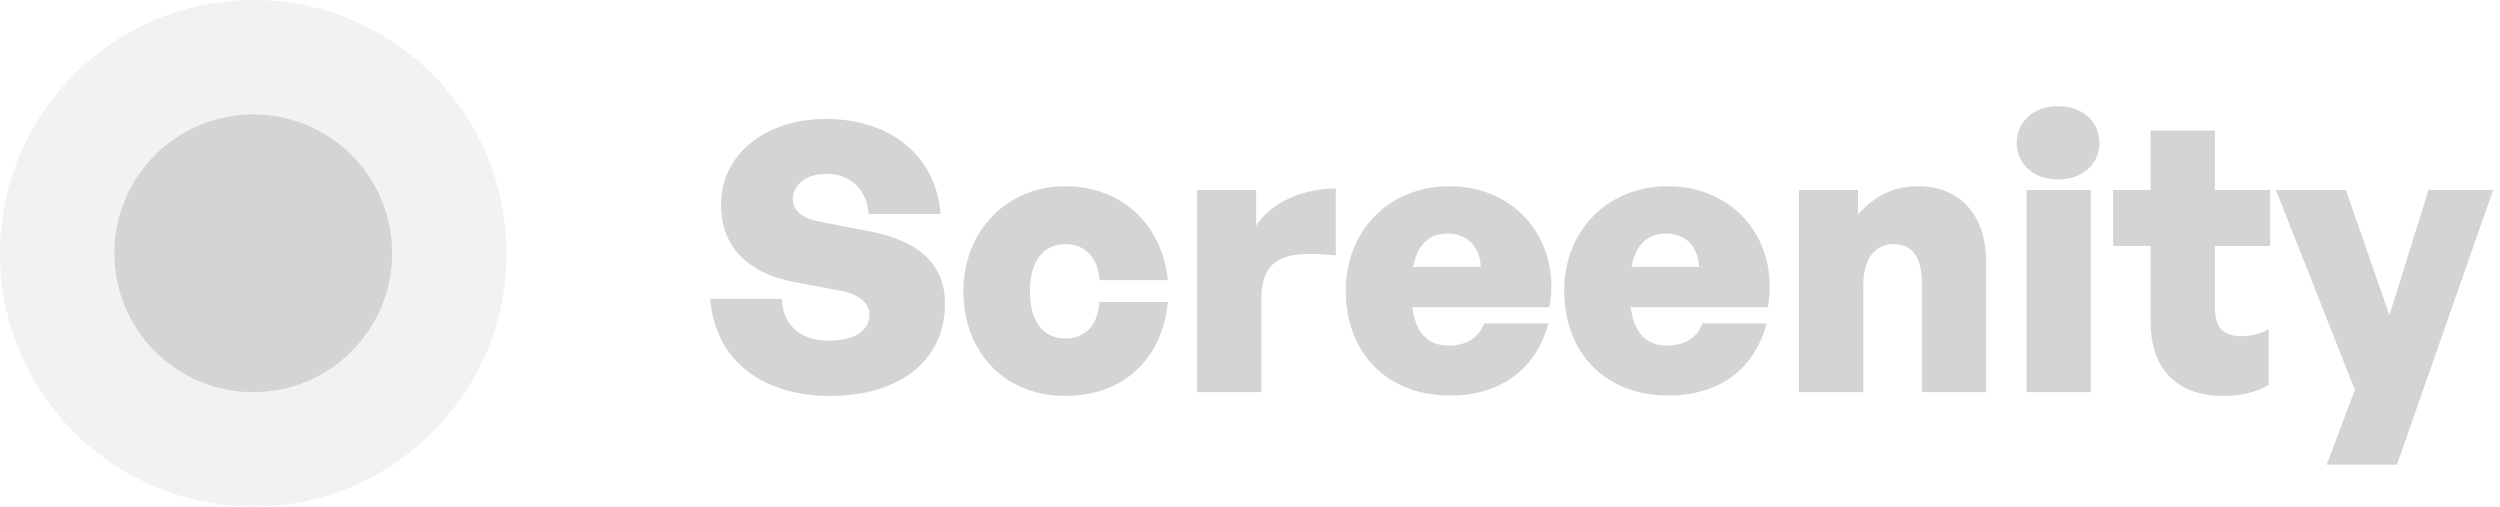
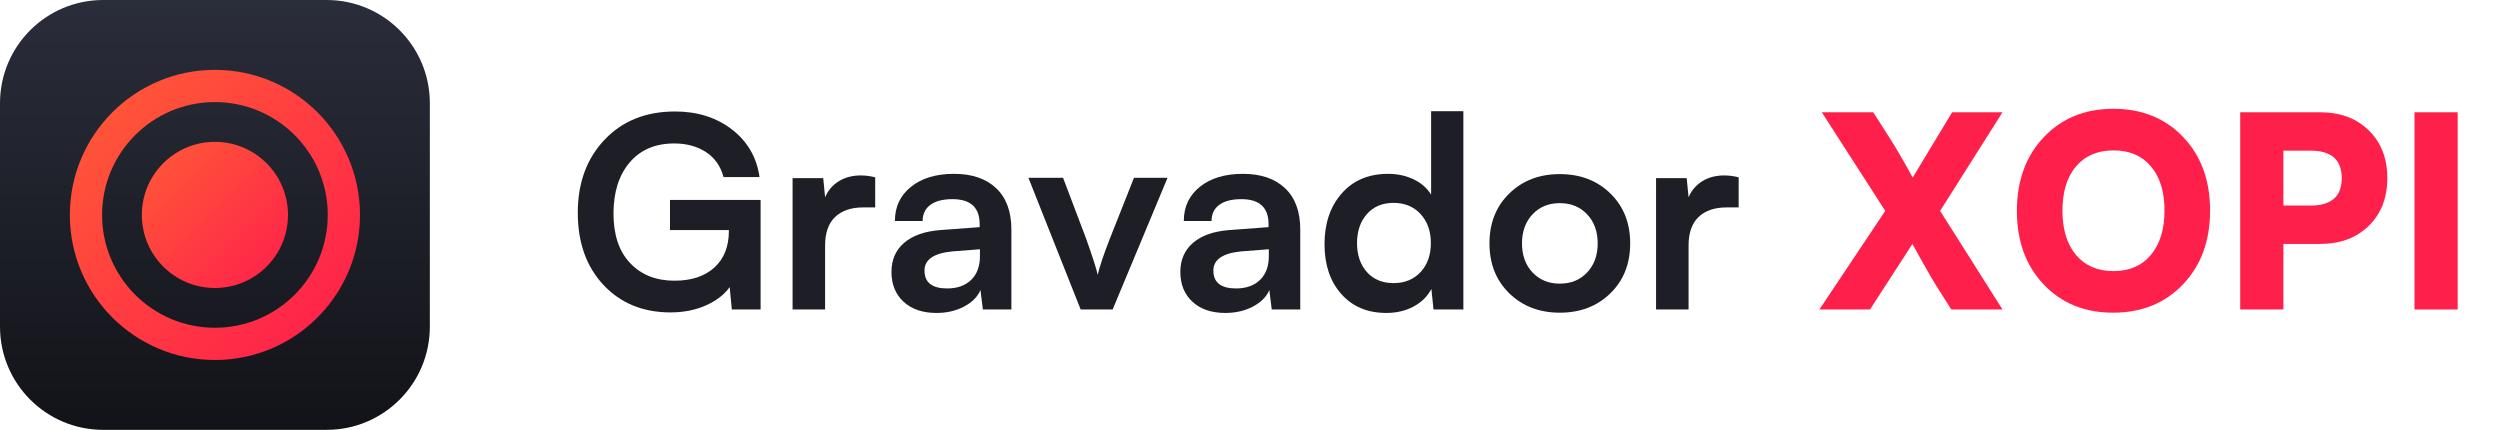
- <svg xmlns="http://www.w3.org/2000/svg" width="153" height="31" viewBox="0 0 153 31" fill="none">
-   <g opacity="0.2">
-     <circle opacity="0.3" cx="15.5" cy="15.5" r="15.5" fill="#29292F" />
-     <circle cx="15.5" cy="15.5" r="8.5" fill="#29292F" />
-     <path d="M57.835 18.595C57.835 21.999 55.121 24.23 50.82 24.23C46.519 24.23 43.759 21.953 43.46 18.296H47.853C47.899 19.86 48.934 20.849 50.728 20.849C52.223 20.849 53.212 20.274 53.212 19.239C53.212 18.526 52.499 17.997 51.533 17.813L48.52 17.238C45.875 16.732 44.127 15.191 44.127 12.523C44.127 9.441 46.841 7.279 50.544 7.279C54.477 7.279 57.306 9.533 57.559 13.098H53.166C53.051 11.603 52.039 10.637 50.59 10.637C49.302 10.637 48.52 11.327 48.52 12.224C48.52 12.96 49.256 13.397 50.13 13.558L53.327 14.179C56.271 14.754 57.835 16.203 57.835 18.595ZM65.192 24.23C61.512 24.23 58.959 21.585 58.959 17.813C58.959 14.133 61.627 11.396 65.192 11.396C68.596 11.396 71.126 13.696 71.471 17.146H67.285C67.216 15.789 66.411 14.938 65.215 14.938C63.835 14.938 63.03 15.996 63.03 17.813C63.03 19.676 63.812 20.711 65.215 20.711C66.434 20.711 67.193 19.883 67.285 18.48H71.471C71.126 22.022 68.711 24.23 65.192 24.23ZM77.196 18.296V24H73.263V11.626H76.874V13.811C77.817 12.362 79.772 11.534 81.75 11.534V15.628C78.967 15.352 77.196 15.559 77.196 18.296ZM88.734 24.207C84.916 24.207 82.363 21.631 82.363 17.79C82.363 14.087 85.031 11.396 88.711 11.396C92.805 11.396 95.542 14.731 94.829 18.802H86.434C86.641 20.366 87.377 21.148 88.642 21.148C89.746 21.148 90.482 20.688 90.827 19.791H94.76C94.001 22.62 91.816 24.207 88.734 24.207ZM88.619 14.294C87.446 14.294 86.756 14.961 86.48 16.341H90.62C90.574 15.099 89.792 14.294 88.619 14.294ZM102.099 24.207C98.281 24.207 95.728 21.631 95.728 17.79C95.728 14.087 98.396 11.396 102.076 11.396C106.17 11.396 108.907 14.731 108.194 18.802H99.799C100.006 20.366 100.742 21.148 102.007 21.148C103.111 21.148 103.847 20.688 104.192 19.791H108.125C107.366 22.62 105.181 24.207 102.099 24.207ZM101.984 14.294C100.811 14.294 100.121 14.961 99.845 16.341H103.985C103.939 15.099 103.157 14.294 101.984 14.294ZM114.032 17.491V24H110.099V11.626H113.71V13.121C114.676 12.04 115.826 11.396 117.39 11.396C119.828 11.396 121.553 13.029 121.553 16.042V24H117.62V17.353C117.62 15.789 117.068 14.938 115.872 14.938C114.906 14.938 114.032 15.628 114.032 17.491ZM128.486 8.751C128.486 10.039 127.451 10.982 125.956 10.982C124.461 10.982 123.426 10.039 123.426 8.751C123.426 7.44 124.461 6.497 125.956 6.497C127.451 6.497 128.486 7.44 128.486 8.751ZM127.957 24H124.024V11.626H127.957V24ZM138.841 20.136V23.563C137.967 24.046 137.139 24.23 136.035 24.23C133.252 24.23 131.619 22.574 131.619 19.745V15.053H129.319V11.626H131.619V7.992H135.552V11.626H138.933V15.053H135.552V18.825C135.552 20.021 136.058 20.573 137.139 20.573C137.783 20.573 138.404 20.412 138.841 20.136ZM152.581 11.626L146.693 28.439H142.392L144.117 23.862L139.287 11.626H143.565L146.233 19.285L148.625 11.626H152.581Z" fill="#29292F" />
+ <svg xmlns="http://www.w3.org/2000/svg" width="180.3" height="31" viewBox="0 0 180.3 31" fill="none">
+   <g>
+     <defs>
+       <linearGradient id="bgg31" x1="0" y1="0" x2="0" y2="1">
+         <stop offset="0" stop-color="#2A2D3A" />
+         <stop offset="1" stop-color="#121318" />
+       </linearGradient>
+       <linearGradient id="rdg31" x1="0" y1="0" x2="1" y2="1">
+         <stop offset="0" stop-color="#FF5A36" />
+         <stop offset="1" stop-color="#FF1F4B" />
+       </linearGradient>
+     </defs>
+     <rect x="0" y="0" width="31" height="31" rx="7.44" fill="url(#bgg31)" />
+     <circle cx="15.5" cy="15.5" r="9.3" fill="none" stroke="url(#rdg31)" stroke-width="2.325" />
+     <circle cx="15.5" cy="15.5" r="5.27" fill="url(#rdg31)" />
  </g>
+   <path d="M48.627 10.346Q46.571 10.346 45.408 11.72Q44.245 13.094 44.245 15.401Q44.245 17.707 45.446 18.976Q46.648 20.244 48.646 20.244Q50.472 20.244 51.52 19.293Q52.567 18.341 52.567 16.65V16.592H48.32V14.421H54.855V22.32H52.779L52.625 20.706Q52.029 21.532 50.895 22.032Q49.761 22.531 48.358 22.531Q45.379 22.531 43.524 20.552Q41.67 18.572 41.67 15.343Q41.67 12.114 43.601 10.077Q45.533 8.04 48.685 8.04Q51.107 8.04 52.788 9.337Q54.47 10.634 54.778 12.768H52.183Q51.856 11.576 50.905 10.961Q49.953 10.346 48.627 10.346Z" fill="#1E1F26" />
+   <path d="M63.119 12.787V14.959H62.254Q60.947 14.959 60.226 15.651Q59.506 16.343 59.506 17.707V22.32H57.161V12.845H59.371L59.506 14.228Q59.813 13.498 60.486 13.075Q61.159 12.652 62.081 12.652Q62.581 12.652 63.119 12.787Z" fill="#1E1F26" />
+   <path d="M67.54 22.57Q66.041 22.57 65.166 21.763Q64.292 20.955 64.292 19.61Q64.292 18.303 65.204 17.515Q66.117 16.727 67.809 16.592L70.653 16.381V16.17Q70.653 14.363 68.693 14.363Q67.655 14.363 67.098 14.776Q66.54 15.189 66.54 15.939H64.541Q64.541 14.401 65.704 13.469Q66.867 12.537 68.808 12.537Q70.749 12.537 71.845 13.575Q72.941 14.613 72.941 16.554V22.32H70.884L70.711 20.917Q70.403 21.647 69.529 22.109Q68.654 22.57 67.54 22.57ZM68.309 20.802Q69.404 20.802 70.038 20.187Q70.673 19.572 70.673 18.476V17.976L68.693 18.13Q66.675 18.322 66.675 19.514Q66.675 20.802 68.309 20.802Z" fill="#1E1F26" />
+   <path d="M77.938 22.32 74.171 12.825H76.669L78.322 17.188Q79.014 19.129 79.168 19.821Q79.36 18.957 80.052 17.188L81.782 12.825H84.203L80.244 22.32Z" fill="#1E1F26" />
+   <path d="M88.374 22.57Q86.875 22.57 86.001 21.763Q85.126 20.955 85.126 19.61Q85.126 18.303 86.039 17.515Q86.952 16.727 88.643 16.592L91.488 16.381V16.17Q91.488 14.363 89.527 14.363Q88.49 14.363 87.932 14.776Q87.375 15.189 87.375 15.939H85.376Q85.376 14.401 86.539 13.469Q87.701 12.537 89.643 12.537Q91.584 12.537 92.679 13.575Q93.775 14.613 93.775 16.554V22.32H91.718L91.545 20.917Q91.238 21.647 90.363 22.109Q89.489 22.57 88.374 22.57ZM89.143 20.802Q90.239 20.802 90.873 20.187Q91.507 19.572 91.507 18.476V17.976L89.527 18.13Q87.509 18.322 87.509 19.514Q87.509 20.802 89.143 20.802Z" fill="#1E1F26" />
+   <path d="M99.983 22.57Q97.946 22.57 96.735 21.205Q95.524 19.841 95.524 17.611Q95.524 15.362 96.764 13.95Q98.003 12.537 100.118 12.537Q101.117 12.537 101.944 12.931Q102.77 13.325 103.212 14.036V8.02H105.538V22.32H103.385L103.231 20.84Q102.808 21.647 101.944 22.109Q101.079 22.57 99.983 22.57ZM98.58 19.62Q99.291 20.417 100.502 20.417Q101.713 20.417 102.453 19.62Q103.193 18.822 103.193 17.534Q103.193 16.246 102.453 15.439Q101.713 14.632 100.502 14.632Q99.291 14.632 98.58 15.439Q97.869 16.246 97.869 17.534Q97.869 18.822 98.58 19.62Z" fill="#1E1F26" />
+   <path d="M108.853 21.157Q107.421 19.764 107.421 17.553Q107.421 15.343 108.853 13.95Q110.285 12.556 112.495 12.556Q114.706 12.556 116.137 13.95Q117.569 15.343 117.569 17.553Q117.569 19.764 116.137 21.157Q114.706 22.551 112.495 22.551Q110.285 22.551 108.853 21.157ZM110.525 15.458Q109.766 16.266 109.766 17.553Q109.766 18.841 110.525 19.648Q111.284 20.456 112.495 20.456Q113.706 20.456 114.465 19.648Q115.225 18.841 115.225 17.553Q115.225 16.266 114.465 15.458Q113.706 14.651 112.495 14.651Q111.284 14.651 110.525 15.458Z" fill="#1E1F26" />
+   <path d="M125.392 12.787V14.959H124.527Q123.22 14.959 122.499 15.651Q121.779 16.343 121.779 17.707V22.32H119.434V12.845H121.644L121.779 14.228Q122.086 13.498 122.759 13.075Q123.431 12.652 124.354 12.652Q124.854 12.652 125.392 12.787Z" fill="#1E1F26" />
+   <path d="M135.963 15.209 131.389 8.097H135.098L136.29 9.962Q137.001 11.076 137.943 12.806L140.787 8.097H144.42L139.922 15.209L144.42 22.32H140.729L139.788 20.84Q139.077 19.706 137.923 17.592L134.867 22.32H131.216Z" fill="#FF1F4B" />
+   <path d="M152.396 22.551Q149.321 22.551 147.389 20.513Q145.458 18.476 145.458 15.209Q145.458 11.941 147.399 9.894Q149.34 7.847 152.415 7.847Q155.51 7.847 157.451 9.885Q159.392 11.922 159.392 15.189Q159.392 18.457 157.441 20.504Q155.49 22.551 152.396 22.551ZM156.105 15.189Q156.105 13.152 155.125 11.999Q154.145 10.846 152.434 10.846Q150.705 10.846 149.724 11.999Q148.744 13.152 148.744 15.189Q148.744 17.227 149.724 18.39Q150.705 19.552 152.434 19.552Q154.145 19.552 155.125 18.38Q156.105 17.207 156.105 15.189Z" fill="#FF1F4B" />
+   <path d="M167.33 17.592H164.678V22.32H161.564V8.097H167.33Q169.502 8.097 170.838 9.404Q172.173 10.711 172.173 12.845Q172.173 14.978 170.838 16.285Q169.502 17.592 167.33 17.592ZM166.638 10.865H164.678V14.824H166.638Q168.887 14.824 168.887 12.845Q168.887 10.865 166.638 10.865Z" fill="#FF1F4B" />
+   <path d="M177.247 8.097V22.32H174.134V8.097Z" fill="#FF1F4B" />
</svg>
